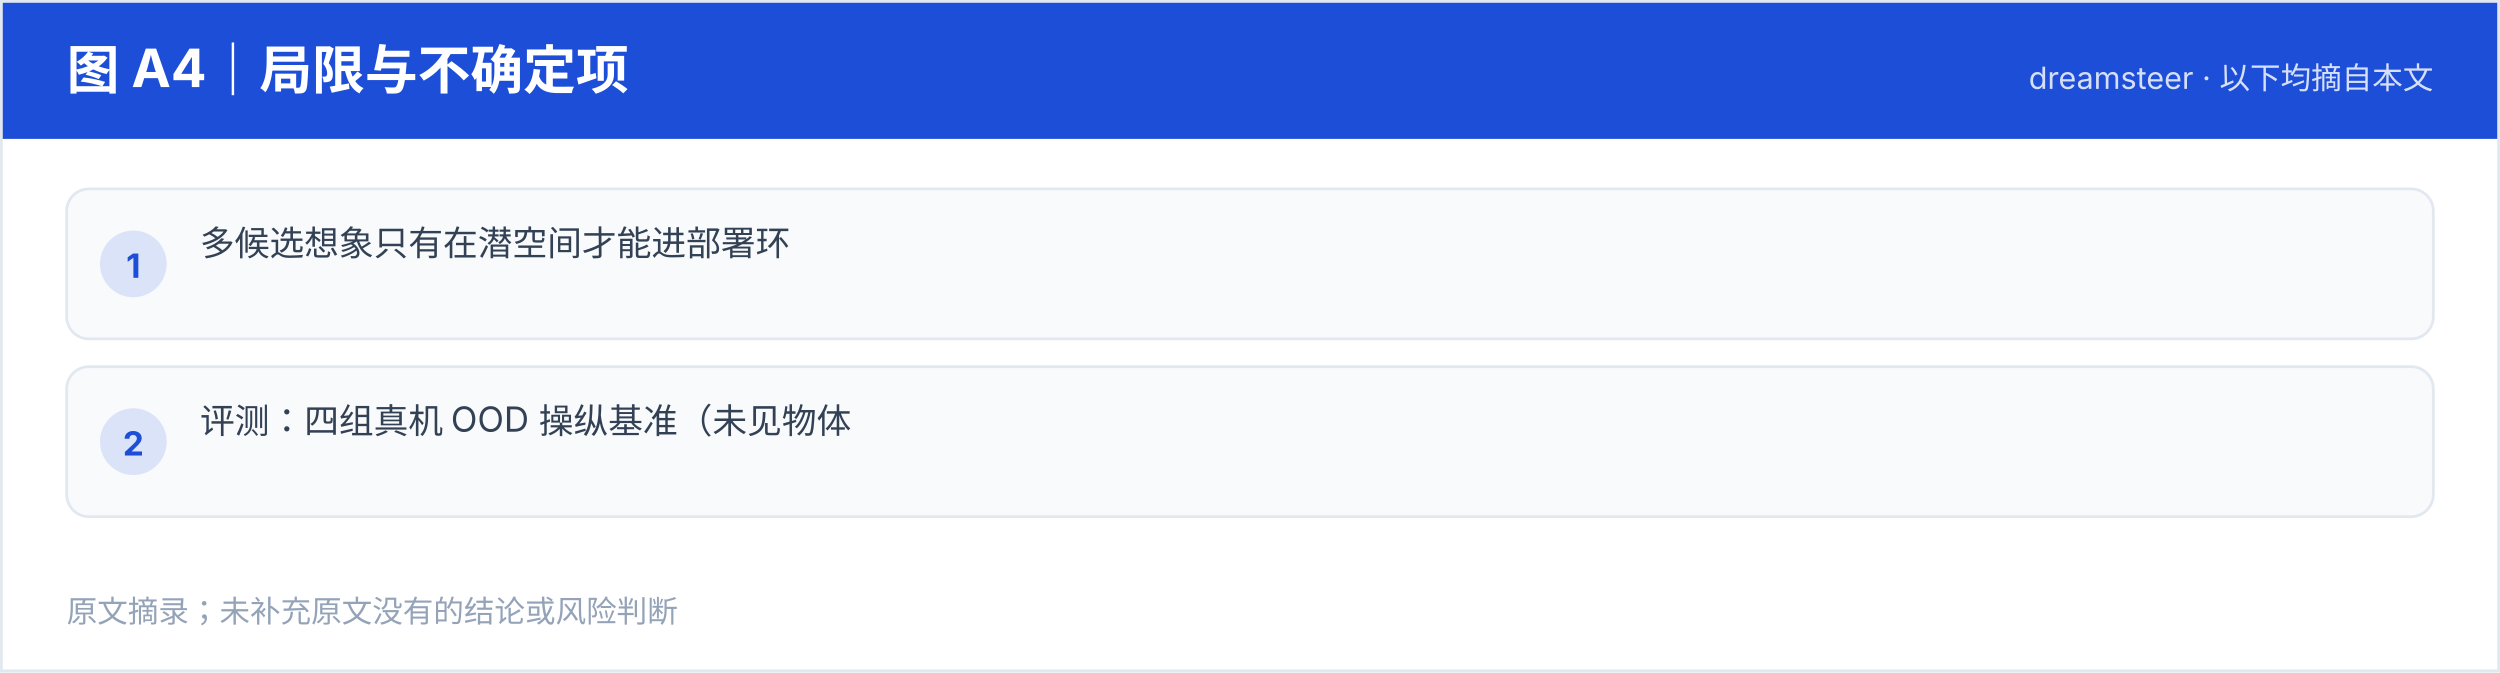
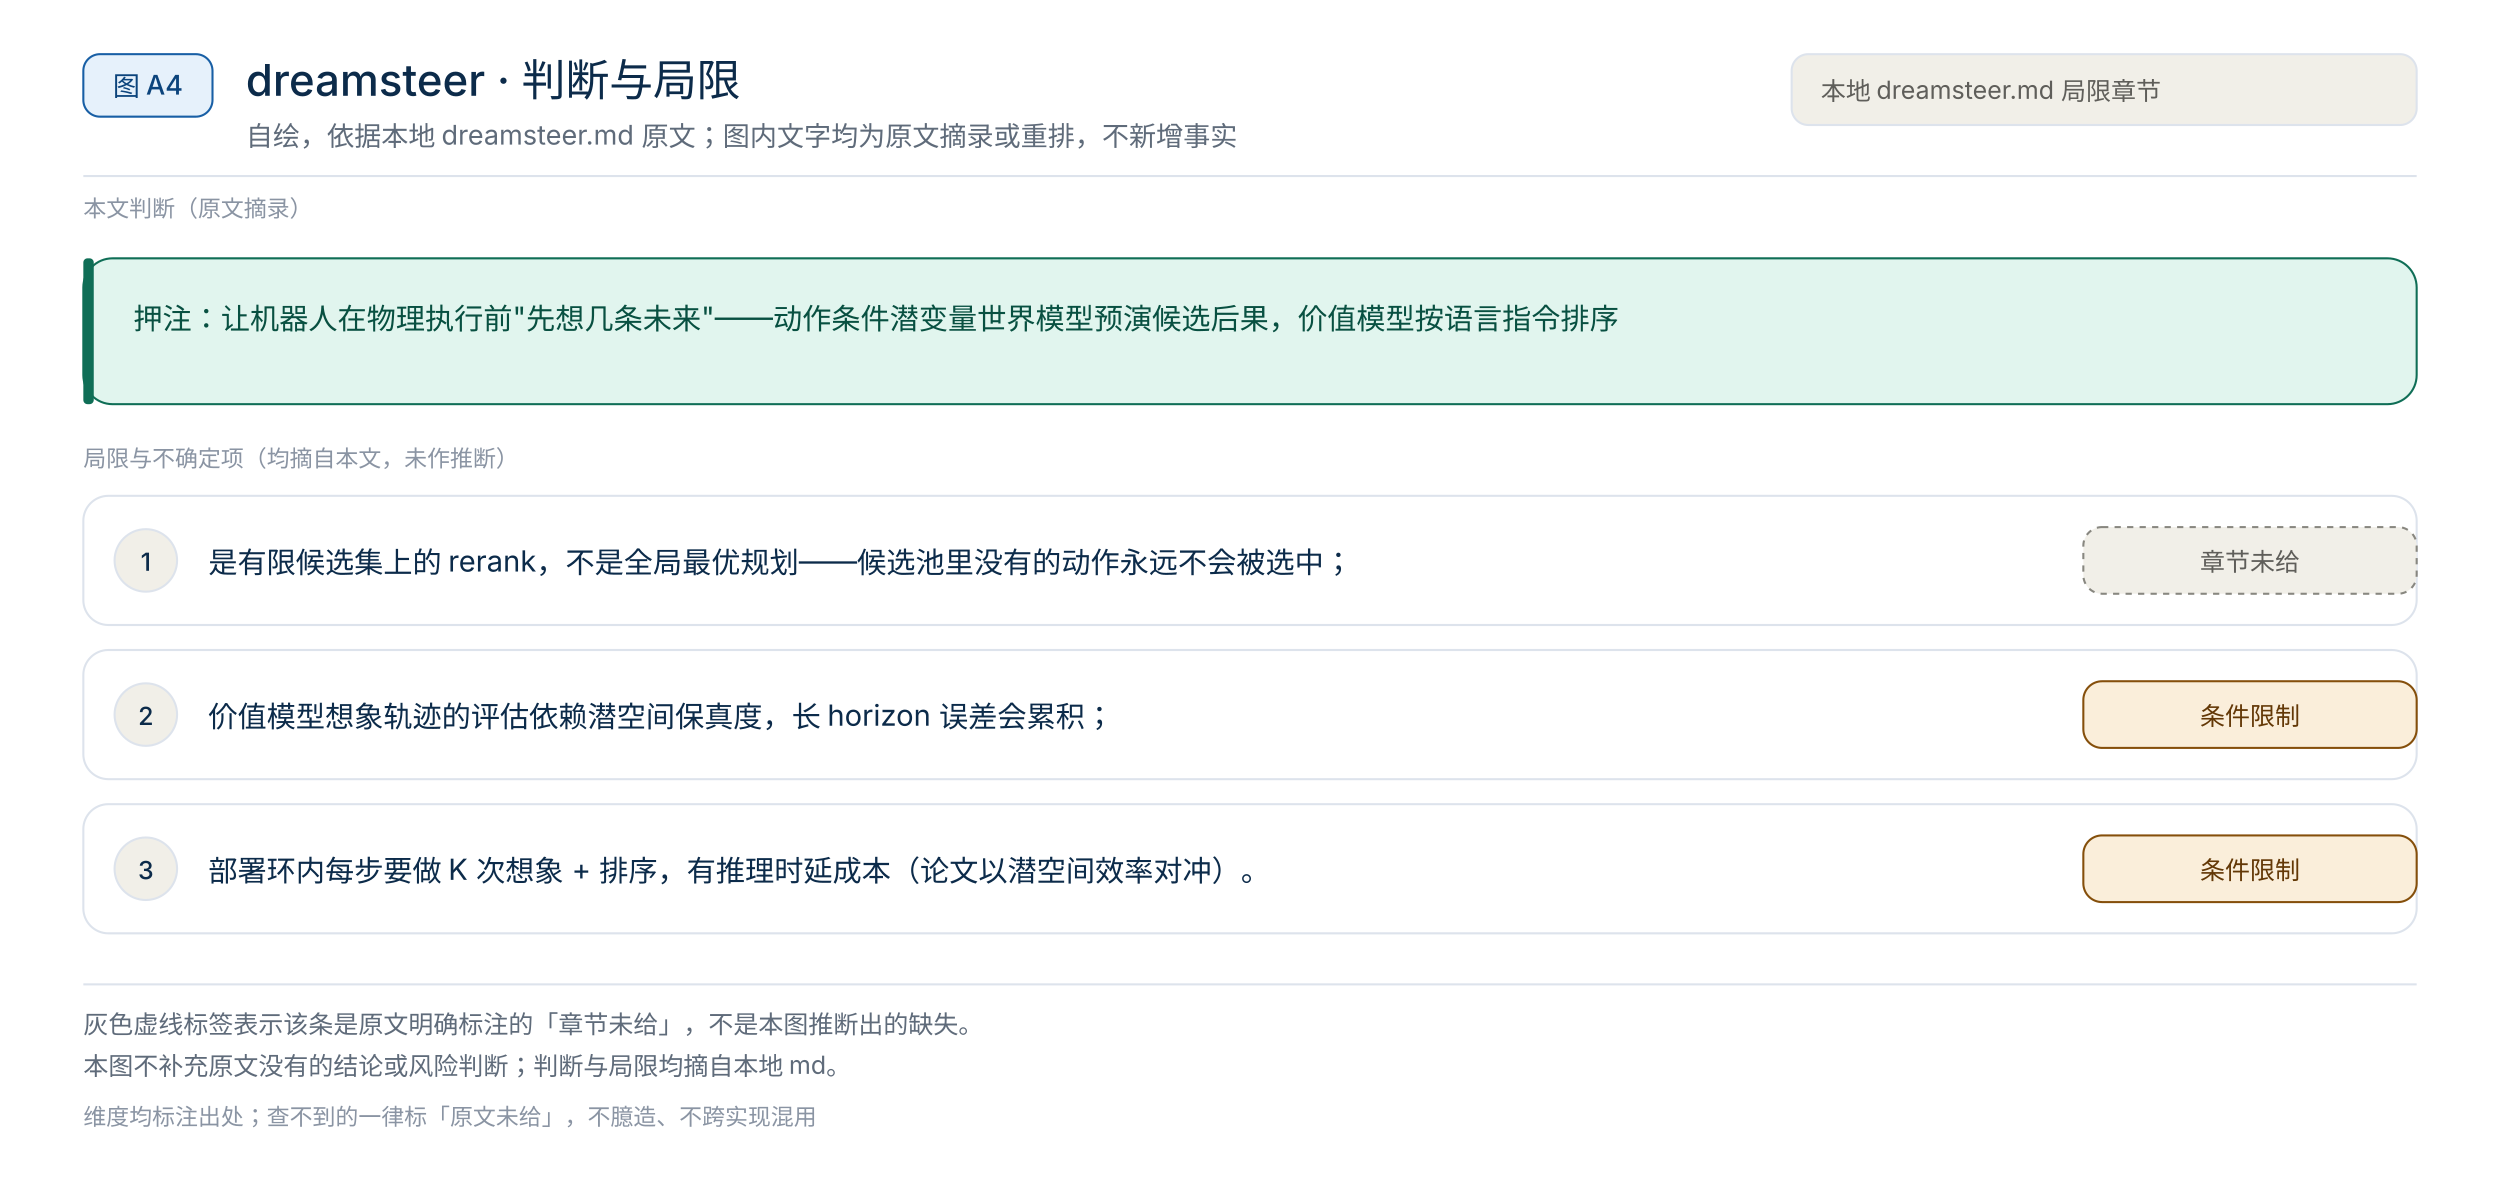
- <svg xmlns="http://www.w3.org/2000/svg" viewBox="0 0 900 242" width="900" height="242" font-family="PingFang SC, -apple-system, BlinkMacSystemFont, Microsoft YaHei, sans-serif">
-   <rect width="900" height="242" fill="#ffffff" />
-   <rect x="0" y="0" width="900" height="50" fill="#1d4ed8" />
-   <text x="24" y="32" font-size="19" fill="#ffffff" font-weight="700" text-anchor="start">图 A4｜局限与不确定项</text>
-   <text x="876" y="32" font-size="11" fill="#ffffff" font-weight="400" text-anchor="end" opacity="0.82">dreamsteer · 以下均摘自本文</text>
-   <rect x="24" y="68" width="852" height="54" rx="8" fill="#f8fafc" stroke="#e2e8f0" />
-   <circle cx="48" cy="95" r="12" fill="#1d4ed8" opacity="0.14" />
-   <text x="48" y="100" font-size="12" fill="#1d4ed8" font-weight="700" text-anchor="middle">1</text>
-   <text x="72" y="92" font-size="12.5" fill="#334155" font-weight="400" text-anchor="start">多候选想象只有在潜空间才能进部署环</text>
-   <rect x="24" y="132" width="852" height="54" rx="8" fill="#f8fafc" stroke="#e2e8f0" />
-   <circle cx="48" cy="159" r="12" fill="#1d4ed8" opacity="0.14" />
-   <text x="48" y="164" font-size="12" fill="#1d4ed8" font-weight="700" text-anchor="middle">2</text>
-   <text x="72" y="156" font-size="12.5" fill="#334155" font-weight="400" text-anchor="start">评测：四组真机 OOD 操纵基准（未见物体</text>
-   <text x="24" y="224" font-size="11" fill="#94a3b8" font-weight="400" text-anchor="start">原文摘录；未补充原文没有的结论或风险判断</text>
-   <rect x="0.5" y="0.5" width="899" height="241" fill="none" stroke="#e2e8f0" />
+ <svg xmlns="http://www.w3.org/2000/svg" width="1200" height="570" viewBox="0 0 1200 570" role="img">
+   <defs>
+     <marker id="arrow" viewBox="0 0 10 10" refX="8" refY="5" markerWidth="6" markerHeight="6" orient="auto-start-reverse">
+       <path d="M2 1L8 5L2 9" fill="none" stroke="#185FA5" stroke-width="1.6" stroke-linecap="round" stroke-linejoin="round" />
+     </marker>
+   </defs>
+   <rect x="0" y="0" width="1200" height="570" rx="0" fill="#FFFFFF" stroke="#FFFFFF" stroke-width="1" />
+   <text x="118" y="46" font-family="-apple-system,BlinkMacSystemFont,'PingFang SC','Microsoft YaHei',sans-serif" font-size="21" font-weight="500" fill="#0C2B4A" text-anchor="start">dreamsteer · 判断与局限</text>
+   <text x="118" y="70" font-family="-apple-system,BlinkMacSystemFont,'PingFang SC','Microsoft YaHei',sans-serif" font-size="13" font-weight="400" fill="#5F6B7A" text-anchor="start">自绘，依据本地 dreamsteer.md 原文；图内文字均为原文摘录或重排，不新增事实</text>
+   <rect x="40" y="84" width="1120" height="1" rx="0" fill="#DDE3EC" stroke="#DDE3EC" stroke-width="0" />
+   <rect x="860" y="26" width="300" height="34" rx="8" fill="#F1EFE8" stroke="#DDE3EC" stroke-width="1" />
+   <text x="874" y="48" font-family="-apple-system,BlinkMacSystemFont,'PingFang SC','Microsoft YaHei',sans-serif" font-size="12" font-weight="400" fill="#5F5E5A" text-anchor="start">本地 dreamsteer.md 局限章节</text>
+   <rect x="40" y="26" width="62" height="30" rx="8" fill="#E6F1FB" stroke="#185FA5" stroke-width="1" />
+   <text x="71" y="46" font-family="-apple-system,BlinkMacSystemFont,'PingFang SC','Microsoft YaHei',sans-serif" font-size="13" font-weight="500" fill="#0C447C" text-anchor="middle">图 A4</text>
+   <text x="40" y="104" font-family="-apple-system,BlinkMacSystemFont,'PingFang SC','Microsoft YaHei',sans-serif" font-size="11" font-weight="400" fill="#8A94A3" text-anchor="start">本文判断（原文摘录）</text>
+   <rect x="40" y="124" width="1120" height="70" rx="14" fill="#E1F5EE" stroke="#0F6E56" stroke-width="1" />
+   <rect x="40" y="124" width="5" height="70" rx="2" fill="#0F6E56" stroke="#0F6E56" stroke-width="0" />
+   <text x="64" y="158" font-family="-apple-system,BlinkMacSystemFont,'PingFang SC','Microsoft YaHei',sans-serif" font-size="14" font-weight="400" fill="#085041" text-anchor="start">押注：让机器人在物理执行前"先想几条未来"——动作条件潜变量世界模型预演候选后果，价值模型按语言指令排序</text>
+   <text x="40" y="224" font-family="-apple-system,BlinkMacSystemFont,'PingFang SC','Microsoft YaHei',sans-serif" font-size="11" font-weight="400" fill="#8A94A3" text-anchor="start">局限与不确定项（均摘自本文，未作推断）</text>
+   <rect x="40" y="238" width="1120" height="62" rx="12" fill="#FFFFFF" stroke="#DDE3EC" stroke-width="1" />
+   <circle cx="70" cy="269" r="15" fill="#F1EFE8" stroke="#DDE3EC" stroke-width="1" />
+   <text x="70" y="274" font-family="-apple-system,BlinkMacSystemFont,'PingFang SC','Microsoft YaHei',sans-serif" font-size="12" font-weight="500" fill="#0C2B4A" text-anchor="middle">1</text>
+   <text x="100" y="275" font-family="-apple-system,BlinkMacSystemFont,'PingFang SC','Microsoft YaHei',sans-serif" font-size="14" font-weight="400" fill="#0C2B4A" text-anchor="start">是有限候选集上的 rerank，不是全局最优规划——候选池里没有的动作永远不会被选中；</text>
+   <rect x="1000" y="253" width="160" height="32" rx="9" fill="#F1EFE8" stroke="#888780" stroke-width="1" stroke-dasharray="3 3" />
+   <text x="1080" y="274" font-family="-apple-system,BlinkMacSystemFont,'PingFang SC','Microsoft YaHei',sans-serif" font-size="12" font-weight="400" fill="#5F5E5A" text-anchor="middle">章节未给</text>
+   <rect x="40" y="312" width="1120" height="62" rx="12" fill="#FFFFFF" stroke="#DDE3EC" stroke-width="1" />
+   <circle cx="70" cy="343" r="15" fill="#F1EFE8" stroke="#DDE3EC" stroke-width="1" />
+   <text x="70" y="348" font-family="-apple-system,BlinkMacSystemFont,'PingFang SC','Microsoft YaHei',sans-serif" font-size="12" font-weight="500" fill="#0C2B4A" text-anchor="middle">2</text>
+   <text x="100" y="349" font-family="-apple-system,BlinkMacSystemFont,'PingFang SC','Microsoft YaHei',sans-serif" font-size="14" font-weight="400" fill="#0C2B4A" text-anchor="start">价值模型想象轨迹的评估依赖潜空间保真度，长 horizon 误差会累积；</text>
+   <rect x="1000" y="327" width="160" height="32" rx="9" fill="#FAEEDA" stroke="#854F0B" stroke-width="1" />
+   <text x="1080" y="348" font-family="-apple-system,BlinkMacSystemFont,'PingFang SC','Microsoft YaHei',sans-serif" font-size="12" font-weight="400" fill="#633806" text-anchor="middle">条件限制</text>
+   <rect x="40" y="386" width="1120" height="62" rx="12" fill="#FFFFFF" stroke="#DDE3EC" stroke-width="1" />
+   <circle cx="70" cy="417" r="15" fill="#F1EFE8" stroke="#DDE3EC" stroke-width="1" />
+   <text x="70" y="422" font-family="-apple-system,BlinkMacSystemFont,'PingFang SC','Microsoft YaHei',sans-serif" font-size="12" font-weight="500" fill="#0C2B4A" text-anchor="middle">3</text>
+   <text x="100" y="423" font-family="-apple-system,BlinkMacSystemFont,'PingFang SC','Microsoft YaHei',sans-serif" font-size="14" font-weight="400" fill="#0C2B4A" text-anchor="start">部署环内每步要做 K 次想象 + 排序，有推理时延成本（论文以潜空间效率对冲）。</text>
+   <rect x="1000" y="401" width="160" height="32" rx="9" fill="#FAEEDA" stroke="#854F0B" stroke-width="1" />
+   <text x="1080" y="422" font-family="-apple-system,BlinkMacSystemFont,'PingFang SC','Microsoft YaHei',sans-serif" font-size="12" font-weight="400" fill="#633806" text-anchor="middle">条件限制</text>
+   <rect x="40" y="472" width="1120" height="1" rx="0" fill="#DDE3EC" stroke="#DDE3EC" stroke-width="0" />
+   <text x="40" y="496" font-family="-apple-system,BlinkMacSystemFont,'PingFang SC','Microsoft YaHei',sans-serif" font-size="12" font-weight="400" fill="#5F6B7A" text-anchor="start">灰色虚线标签表示该条是原文明确标注的「章节未给」，不是本图推断出的缺失。</text>
+   <text x="40" y="516" font-family="-apple-system,BlinkMacSystemFont,'PingFang SC','Microsoft YaHei',sans-serif" font-size="12" font-weight="400" fill="#5F6B7A" text-anchor="start">本图不补充原文没有的结论或风险判断；判断与局限均摘自本地 md。</text>
+   <text x="40" y="540" font-family="-apple-system,BlinkMacSystemFont,'PingFang SC','Microsoft YaHei',sans-serif" font-size="11" font-weight="400" fill="#8A94A3" text-anchor="start">维度均标注出处；查不到的一律标「原文未给」，不臆造、不跨实现混用</text>
</svg>
